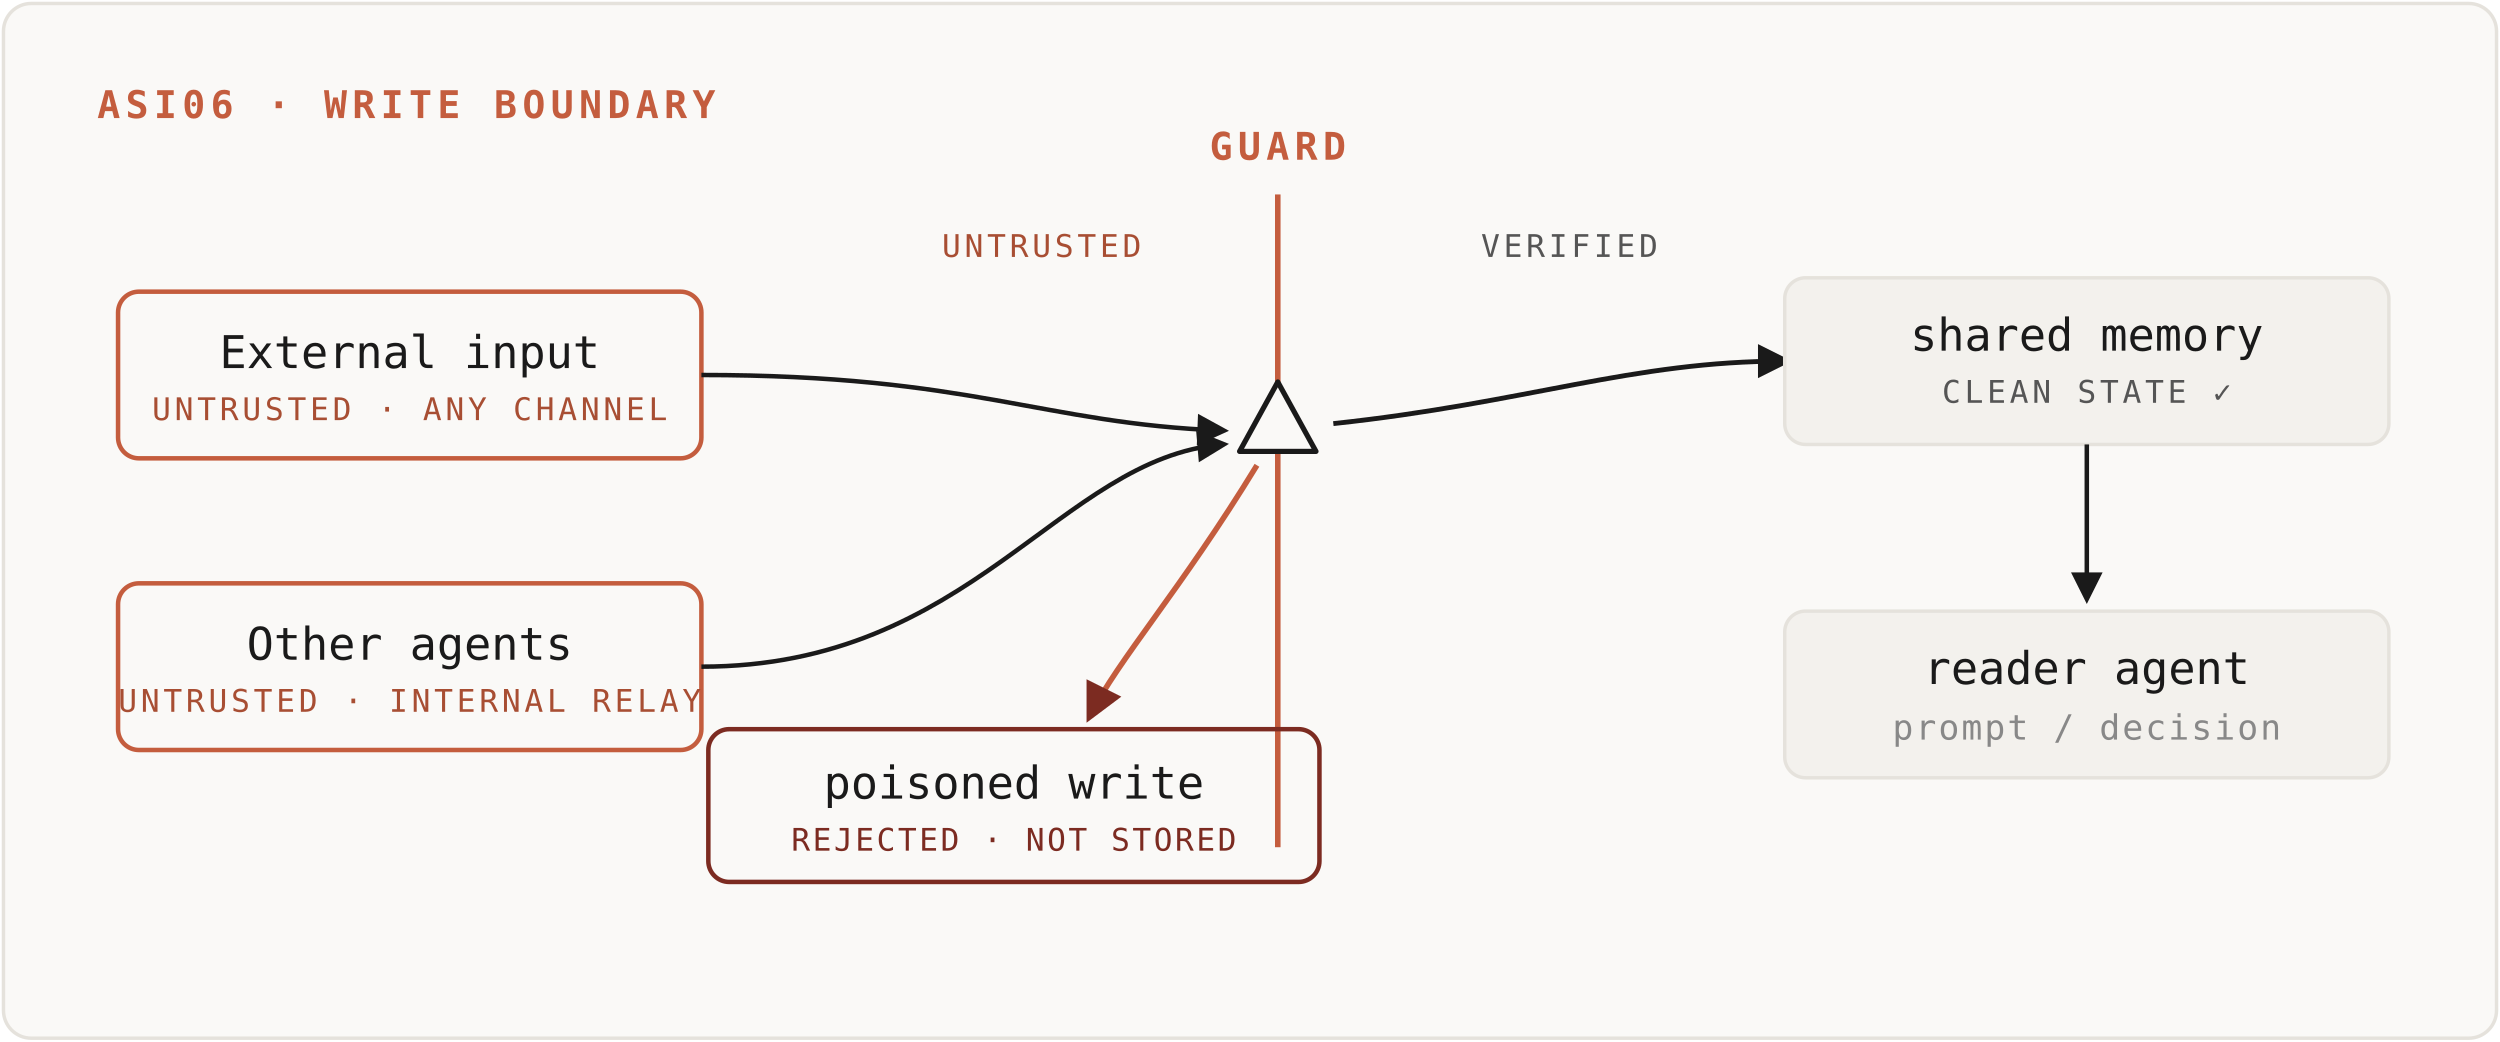
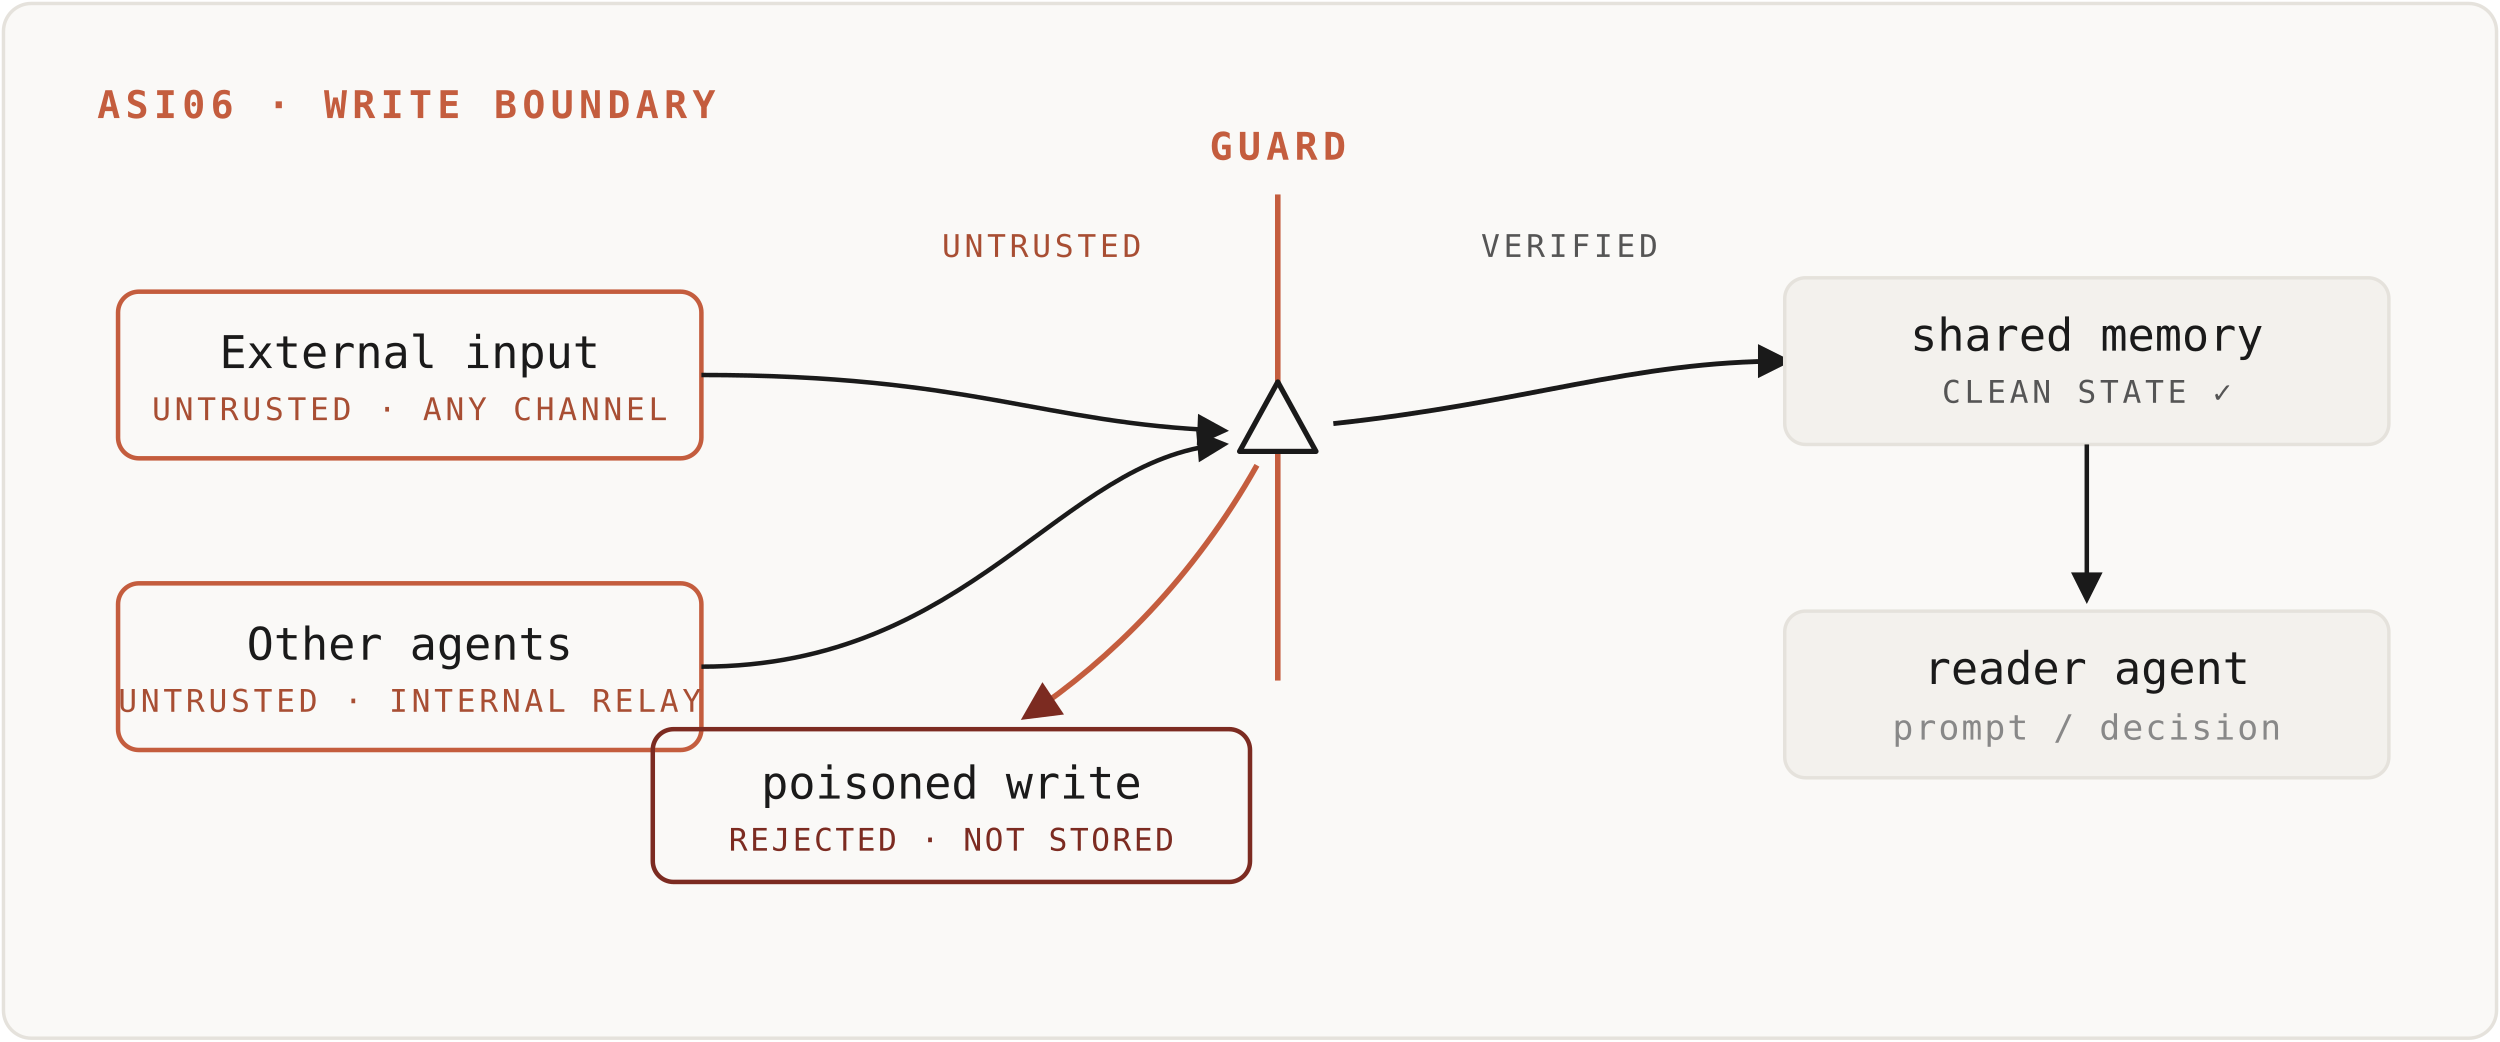
<svg xmlns="http://www.w3.org/2000/svg" viewBox="0 0 720 300" width="100%" role="img" aria-labelledby="wb-t wb-d">
  <style>
    text { font-family: ui-monospace, SFMono-Regular, Menlo, Consolas, "JetBrains Mono", monospace; }
    .kick { fill:#c45d3e; letter-spacing:.14em; font-size:11px; font-weight:600; }
    .lbl  { fill:#1a1a1a; font-size:13px; }
    .sub  { fill:#888888; font-size:10px; letter-spacing:.06em; }
    .unt  { fill:#a84e33; font-size:9px; letter-spacing:.12em; }
    .ver  { fill:#555555; font-size:9px; letter-spacing:.12em; }
    .bad  { fill:#7c2b21; font-size:9px; letter-spacing:.08em; }
-     .rise { opacity:1; animation: rise 11s ease-out infinite backwards; }
-     .r1{animation-delay:.2s} .r2{animation-delay:.5s} .r3{animation-delay:2.1s} .r4{animation-delay:2.8s} .r5{animation-delay:2.2s}
-     .flow { fill:none; stroke-dasharray:520; stroke-dashoffset:0; }
-     .f1{animation:draw 11s ease-out 1.0s infinite backwards, appear 11s ease-out 1.0s infinite backwards}
-     .f2{animation:draw 11s ease-out 1.3s infinite backwards, appear 11s ease-out 1.3s infinite backwards}
-     .fclean{animation:draw 11s ease-out 1.9s infinite backwards, appear 11s ease-out 1.9s infinite backwards}
-     .fpois{animation:draw 11s ease-out 1.9s infinite backwards, appear 11s ease-out 1.9s infinite backwards}
-     .fread{animation:draw 11s ease-out 2.6s infinite backwards, appear 11s ease-out 2.6s infinite backwards}
-     @keyframes rise { 0%{opacity:0} 4%{opacity:1} 100%{opacity:1} }
-     @keyframes appear { 0%{opacity:0} 2%{opacity:1} 100%{opacity:1} }
-     @keyframes draw { 0%{stroke-dashoffset:520} 14%{stroke-dashoffset:0} 100%{stroke-dashoffset:0} }
-     @media (prefers-reduced-motion: reduce) { * { animation:none !important; } }
  </style>
  <defs>
-     <marker id="ar" markerWidth="8" markerHeight="8" refX="5.5" refY="3.5" orient="auto">
-       <path d="M0 0 L7 3.5 L0 7 Z" fill="#c45d3e" />
-     </marker>
    <marker id="ai" markerWidth="8" markerHeight="8" refX="5.5" refY="3.5" orient="auto">
      <path d="M0 0 L7 3.5 L0 7 Z" fill="#1a1a1a" />
    </marker>
    <marker id="ax" markerWidth="8" markerHeight="8" refX="5.5" refY="3.5" orient="auto">
      <path d="M0 0 L7 3.5 L0 7 Z" fill="#7c2b21" />
    </marker>
  </defs>
  <rect x="1" y="1" width="718" height="298" rx="8" fill="#faf9f7" stroke="#e5e2dc" />
  <text x="28" y="34" class="kick">ASI06 · WRITE BOUNDARY</text>
-   <line x1="368" y1="56" x2="368" y2="244" stroke="#c45d3e" stroke-width="1.6" />
+   <line x1="368" y1="56" x2="368" y2="196" stroke="#c45d3e" stroke-width="1.6" />
  <text x="368" y="46" text-anchor="middle" class="kick">GUARD</text>
  <text x="300" y="74" text-anchor="middle" class="unt">UNTRUSTED</text>
  <text x="452" y="74" text-anchor="middle" class="ver">VERIFIED</text>
  <path d="M368 110 L379 130 L357 130 Z" fill="#faf9f7" stroke="#1a1a1a" stroke-width="1.5" stroke-linejoin="round" />
-   <g class="rise r1">
+   <g>
    <rect x="34" y="84" width="168" height="48" rx="6" fill="none" stroke="#c45d3e" stroke-width="1.3" />
    <text x="118" y="106" text-anchor="middle" class="lbl" fill="#c45d3e">External input</text>
    <text x="118" y="121" text-anchor="middle" class="unt">UNTRUSTED · ANY CHANNEL</text>
  </g>
-   <g class="rise r2">
+   <g>
    <rect x="34" y="168" width="168" height="48" rx="6" fill="none" stroke="#c45d3e" stroke-width="1.3" />
    <text x="118" y="190" text-anchor="middle" class="lbl" fill="#c45d3e">Other agents</text>
    <text x="118" y="205" text-anchor="middle" class="unt">UNTRUSTED · INTERNAL RELAY</text>
  </g>
-   <path class="flow f1" d="M202 108 C 280 108, 300 122, 352 124" stroke="#1a1a1a" stroke-width="1.3" marker-end="url(#ai)" />
-   <path class="flow f2" d="M202 192 C 280 192, 305 132, 352 128" stroke="#1a1a1a" stroke-width="1.3" marker-end="url(#ai)" />
-   <path class="flow fclean" d="M384 122 C 440 116, 470 104, 514 104" stroke="#1a1a1a" stroke-width="1.4" marker-end="url(#ai)" />
-   <path class="flow fpois" d="M362 134 C 340 170, 322 190, 314 206" stroke="#c45d3e" stroke-width="1.6" marker-end="url(#ax)" />
-   <g class="rise r5">
-     <rect x="204" y="210" width="176" height="44" rx="6" fill="none" stroke="#7c2b21" stroke-width="1.3" />
-     <text x="292" y="230" text-anchor="middle" class="lbl" fill="#7c2b21">poisoned write</text>
-     <text x="292" y="245" text-anchor="middle" class="bad">REJECTED · NOT STORED</text>
+   <path d="M202 108 C 280 108, 300 122, 352 124" fill="none" stroke="#1a1a1a" stroke-width="1.3" marker-end="url(#ai)" />
+   <path d="M202 192 C 280 192, 305 132, 352 128" fill="none" stroke="#1a1a1a" stroke-width="1.3" marker-end="url(#ai)" />
+   <path d="M384 122 C 440 116, 470 104, 514 104" fill="none" stroke="#1a1a1a" stroke-width="1.4" marker-end="url(#ai)" />
+   <path d="M362 134 C 344 166, 320 190, 296 206" fill="none" stroke="#c45d3e" stroke-width="1.6" marker-end="url(#ax)" />
+   <g>
+     <rect x="188" y="210" width="172" height="44" rx="6" fill="none" stroke="#7c2b21" stroke-width="1.3" />
+     <text x="274" y="230" text-anchor="middle" class="lbl" fill="#7c2b21">poisoned write</text>
+     <text x="274" y="245" text-anchor="middle" class="bad">REJECTED · NOT STORED</text>
  </g>
-   <g class="rise r3">
+   <g>
    <rect x="514" y="80" width="174" height="48" rx="6" fill="#f3f1ed" stroke="#e5e2dc" />
    <text x="601" y="101" text-anchor="middle" class="lbl">shared memory</text>
    <text x="601" y="116" text-anchor="middle" class="ver">CLEAN STATE ✓</text>
  </g>
-   <g class="rise r4">
+   <g>
    <rect x="514" y="176" width="174" height="48" rx="6" fill="#f3f1ed" stroke="#e5e2dc" />
    <text x="601" y="197" text-anchor="middle" class="lbl">reader agent</text>
    <text x="601" y="213" text-anchor="middle" class="sub">prompt / decision</text>
  </g>
-   <path class="flow fread" d="M601 128 L601 172" stroke="#1a1a1a" stroke-width="1.3" marker-end="url(#ai)" />
+   <path d="M601 128 L601 172" fill="none" stroke="#1a1a1a" stroke-width="1.3" marker-end="url(#ai)" />
</svg>
